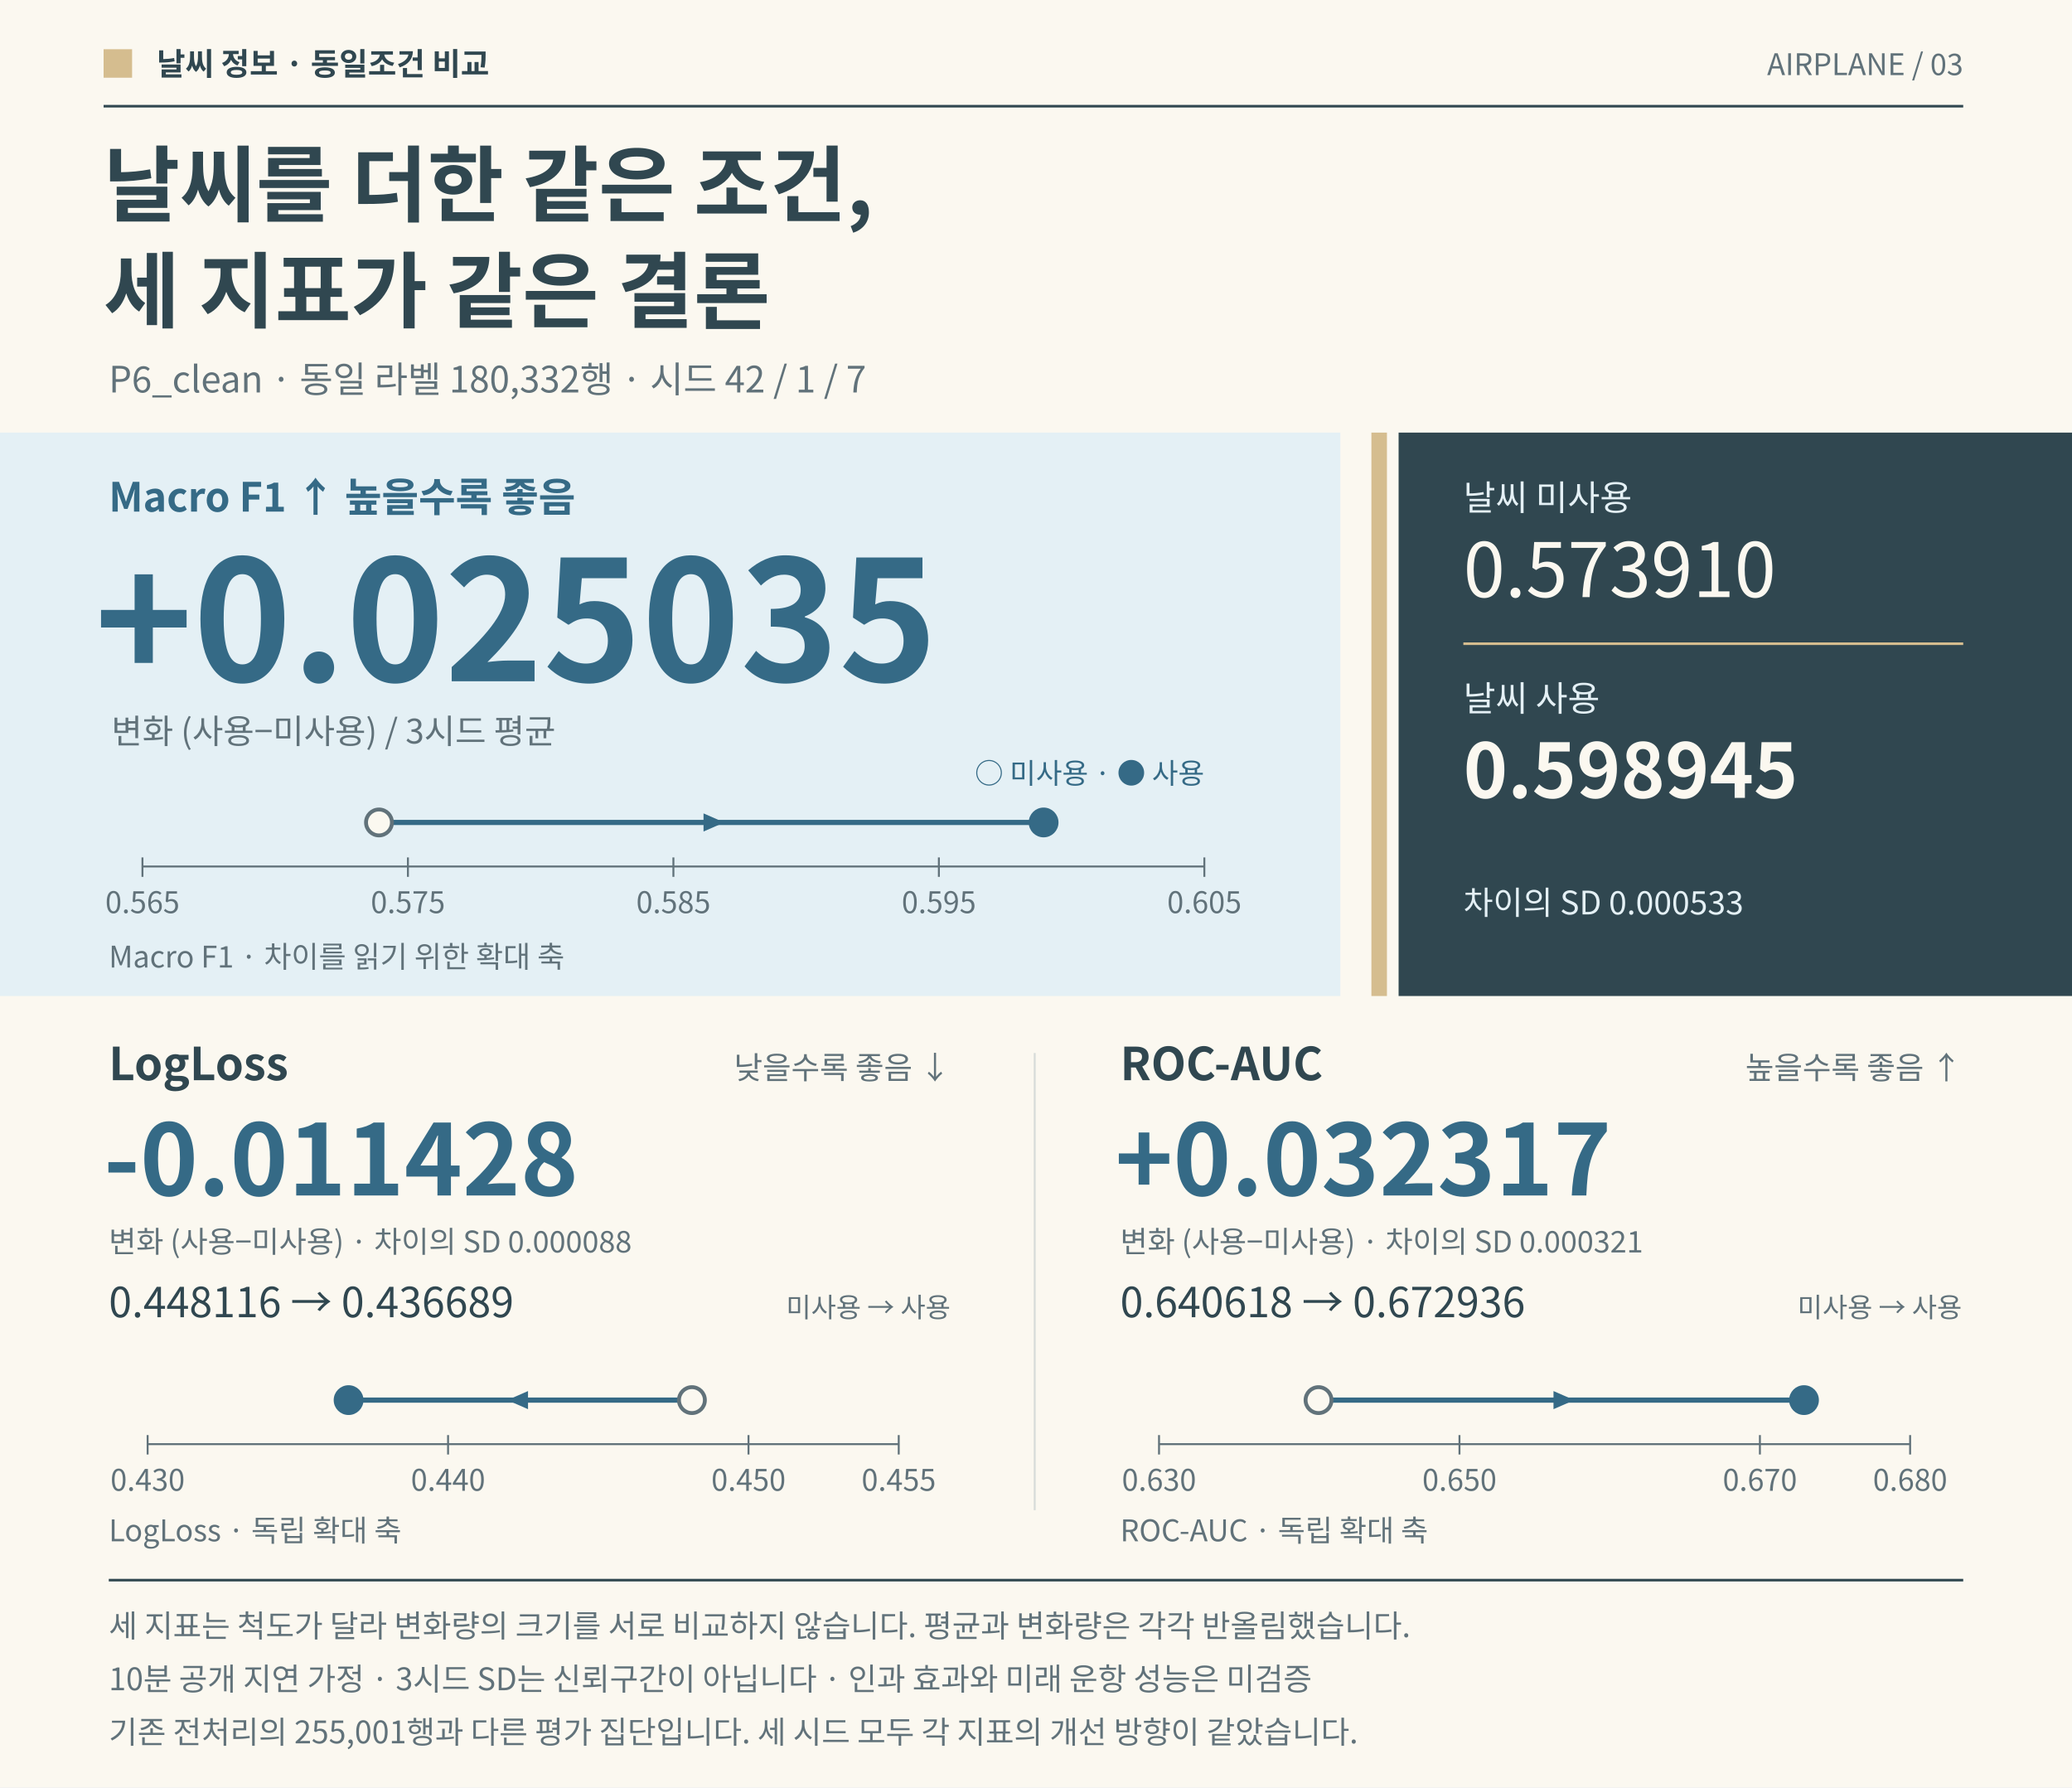
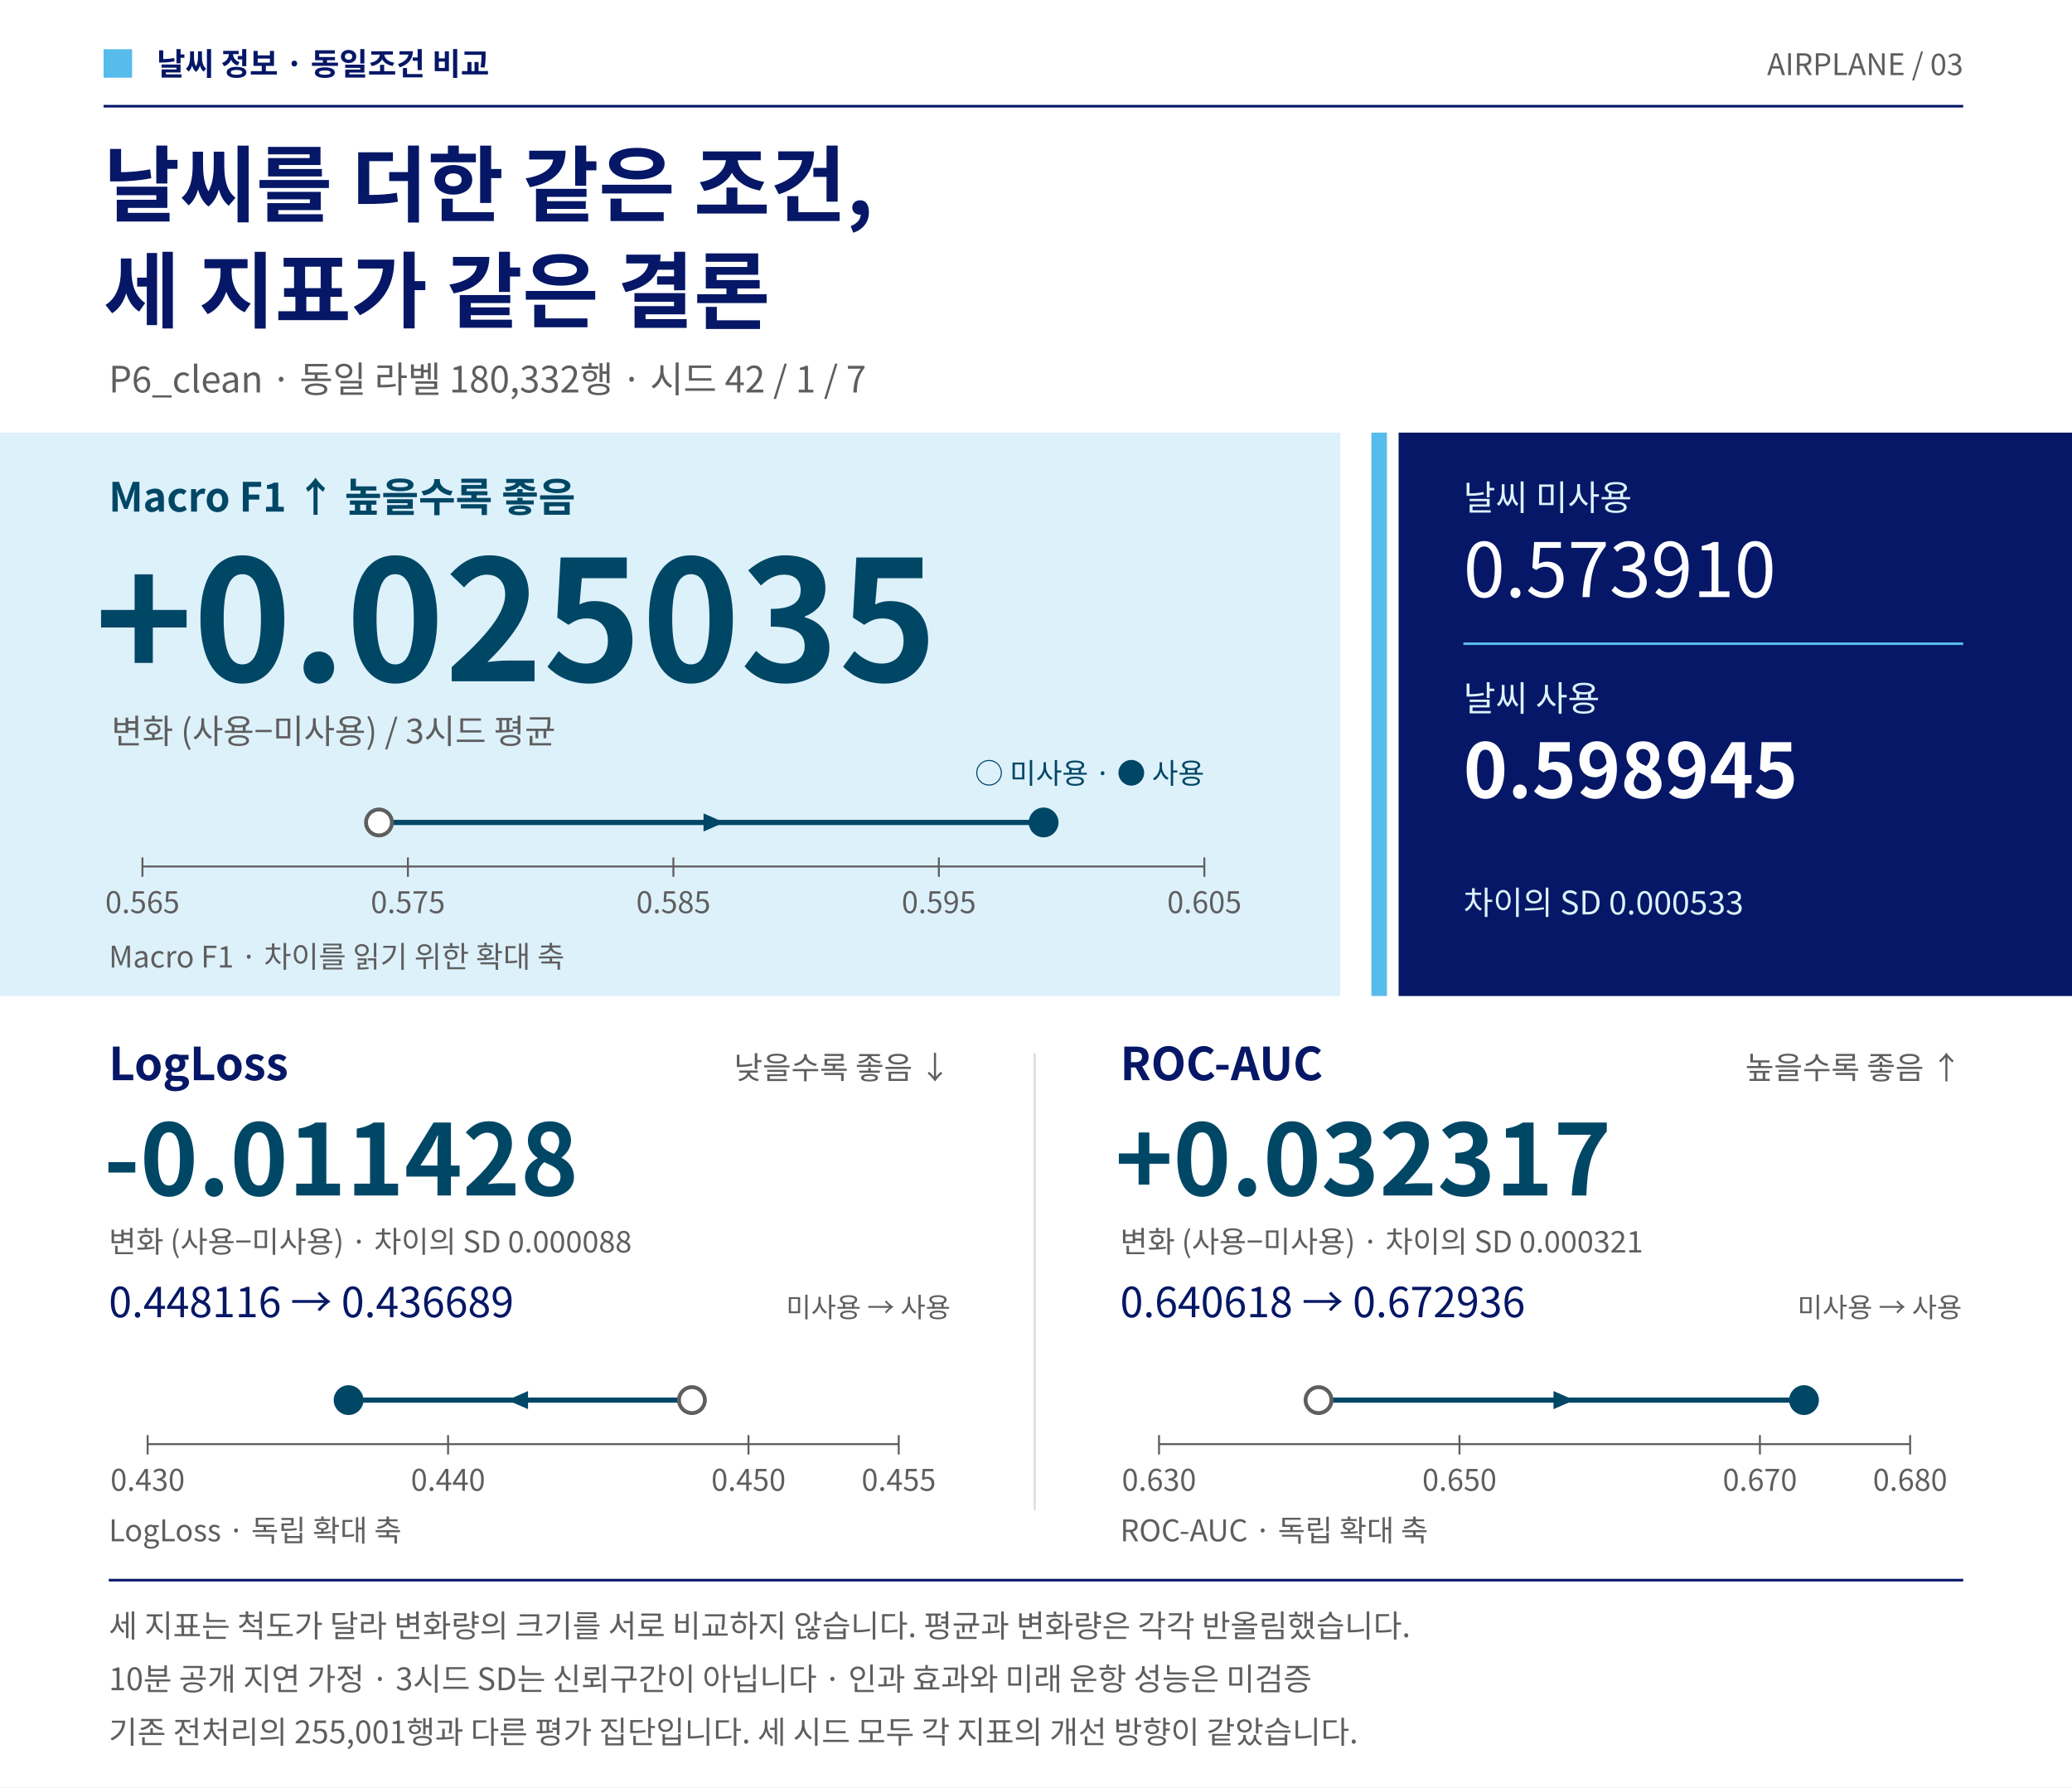
- <svg xmlns="http://www.w3.org/2000/svg" width="1600" height="1380" viewBox="0 0 1600 1380" role="img" aria-labelledby="title desc" data-design="flight-magazine-c" data-chart-type="asymmetric-paired-metric-strips">
+ <svg xmlns="http://www.w3.org/2000/svg" width="1600" height="1380" viewBox="0 0 1600 1380" role="img" aria-labelledby="title desc" data-design="korean-air-palette-d" data-chart-type="asymmetric-paired-metric-strips">
  <style>text{font-family:"Noto Sans CJK KR","Malgun Gothic","Apple SD Gothic Neo",sans-serif;font-variant-numeric:tabular-nums}</style>
-   <rect width="1600" height="1380" fill="#FBF8F0" />
-   <rect x="0.000" y="334.000" width="1035.000" height="435.000" fill="#E4F0F5" />
-   <rect x="1080.000" y="334.000" width="520.000" height="435.000" fill="#304750" />
-   <rect x="1059.000" y="334.000" width="12.000" height="435.000" fill="#D5BD8F" />
-   <rect x="80.000" y="38.000" width="22.000" height="22.000" fill="#D5BD8F" />
-   <text x="121.000" y="58.000" font-size="24" fill="#304750" font-weight="600" text-anchor="start">날씨 정보 · 동일조건 비교</text>
-   <text x="1516.000" y="58.000" font-size="23" fill="#61727A" font-weight="400" text-anchor="end">AIRPLANE  /  03</text>
-   <line x1="80.000" y1="82.000" x2="1516.000" y2="82.000" stroke="#304750" stroke-width="2" />
-   <text x="80.000" y="166.000" font-size="64" fill="#304750" font-weight="700" text-anchor="start" style="font-family:Noto Sans CJK KR, Malgun Gothic, Apple SD Gothic Neo, sans-serif">날씨를 더한 같은 조건,</text>
-   <text x="80.000" y="248.000" font-size="64" fill="#304750" font-weight="700" text-anchor="start" style="font-family:Noto Sans CJK KR, Malgun Gothic, Apple SD Gothic Neo, sans-serif">세 지표가 같은 결론</text>
-   <text x="84.000" y="303.000" font-size="28" fill="#61727A" font-weight="400" text-anchor="start">P6_clean · 동일 라벨 180,332행 · 시드 42 / 1 / 7</text>
-   <text x="84.000" y="395.000" font-size="31" fill="#356A86" font-weight="600" text-anchor="start">Macro F1 ↑ 높을수록 좋음</text>
-   <text x="73.000" y="526.000" font-size="129" fill="#356A86" font-weight="700" text-anchor="start" style="font-family:Noto Sans CJK KR, Malgun Gothic, Apple SD Gothic Neo, sans-serif">+0.025035</text>
-   <text x="86.000" y="574.000" font-size="26" fill="#61727A" font-weight="400" text-anchor="start">변화 (사용−미사용) / 3시드 평균</text>
-   <text x="930.000" y="605.000" font-size="22" fill="#356A86" font-weight="400" text-anchor="end">○ 미사용 · ● 사용</text>
-   <line x1="110.000" y1="669.000" x2="930.000" y2="669.000" stroke="#61727A" stroke-width="1.5" />
-   <line x1="110.000" y1="662.000" x2="110.000" y2="677.000" stroke="#61727A" stroke-width="1.5" />
-   <text x="110.000" y="705.000" font-size="23" fill="#61727A" font-weight="400" text-anchor="middle">0.565</text>
-   <line x1="315.000" y1="662.000" x2="315.000" y2="677.000" stroke="#61727A" stroke-width="1.5" />
-   <text x="315.000" y="705.000" font-size="23" fill="#61727A" font-weight="400" text-anchor="middle">0.575</text>
-   <line x1="520.000" y1="662.000" x2="520.000" y2="677.000" stroke="#61727A" stroke-width="1.5" />
-   <text x="520.000" y="705.000" font-size="23" fill="#61727A" font-weight="400" text-anchor="middle">0.585</text>
-   <line x1="725.000" y1="662.000" x2="725.000" y2="677.000" stroke="#61727A" stroke-width="1.5" />
-   <text x="725.000" y="705.000" font-size="23" fill="#61727A" font-weight="400" text-anchor="middle">0.595</text>
-   <line x1="930.000" y1="662.000" x2="930.000" y2="677.000" stroke="#61727A" stroke-width="1.5" />
-   <text x="930.000" y="705.000" font-size="23" fill="#61727A" font-weight="400" text-anchor="middle">0.605</text>
-   <line x1="292.651" y1="635.000" x2="805.876" y2="635.000" stroke="#356A86" stroke-width="4" />
-   <polygon points="559.263,635.000 543.263,628.000 543.263,642.000" fill="#356A86" />
-   <circle cx="292.651" cy="635.000" r="10" fill="#FBF8F0" stroke="#61727A" stroke-width="3" />
-   <circle cx="805.876" cy="635.000" r="10" fill="#356A86" stroke="#356A86" stroke-width="3" />
-   <text x="84.000" y="747.000" font-size="23" fill="#61727A" font-weight="400" text-anchor="start">Macro F1 · 차이를 읽기 위한 확대 축</text>
-   <text x="1130.000" y="394.000" font-size="27" fill="#E4F0F5" font-weight="400" text-anchor="start">날씨 미사용</text>
-   <text x="1130.000" y="461.000" font-size="58" fill="#FBF8F0" font-weight="500" text-anchor="start" style="font-family:Noto Sans CJK KR, Malgun Gothic, Apple SD Gothic Neo, sans-serif">0.573910</text>
-   <line x1="1130.000" y1="497.000" x2="1516.000" y2="497.000" stroke="#D5BD8F" stroke-width="2" />
-   <text x="1130.000" y="549.000" font-size="27" fill="#E4F0F5" font-weight="400" text-anchor="start">날씨 사용</text>
-   <text x="1130.000" y="616.000" font-size="58" fill="#FBF8F0" font-weight="700" text-anchor="start" style="font-family:Noto Sans CJK KR, Malgun Gothic, Apple SD Gothic Neo, sans-serif">0.598945</text>
-   <text x="1130.000" y="706.000" font-size="25" fill="#E4F0F5" font-weight="400" text-anchor="start">차이의 SD 0.000533</text>
-   <line x1="799.000" y1="813.000" x2="799.000" y2="1166.000" stroke="#D7DCD9" stroke-width="1.5" />
-   <text x="84.000" y="834.000" font-size="35" fill="#304750" font-weight="600" text-anchor="start">LogLoss</text>
-   <text x="734.000" y="833.000" font-size="24" fill="#61727A" font-weight="400" text-anchor="end">낮을수록 좋음 ↓</text>
-   <text x="80.000" y="923.000" font-size="76" fill="#356A86" font-weight="700" text-anchor="start" style="font-family:Noto Sans CJK KR, Malgun Gothic, Apple SD Gothic Neo, sans-serif">-0.011428</text>
-   <text x="84.000" y="967.000" font-size="23" fill="#61727A" font-weight="400" text-anchor="start">변화 (사용−미사용) · 차이의 SD 0.000088</text>
-   <text x="84.000" y="1017.000" font-size="32" fill="#304750" font-weight="500" text-anchor="start">0.448116 → 0.436689</text>
-   <text x="734.000" y="1017.000" font-size="21" fill="#61727A" font-weight="400" text-anchor="end">미사용 → 사용</text>
-   <line x1="114.000" y1="1115.000" x2="694.000" y2="1115.000" stroke="#61727A" stroke-width="1.5" />
-   <line x1="114.000" y1="1108.000" x2="114.000" y2="1123.000" stroke="#61727A" stroke-width="1.5" />
-   <text x="114.000" y="1151.000" font-size="23" fill="#61727A" font-weight="400" text-anchor="middle">0.430</text>
-   <line x1="346.000" y1="1108.000" x2="346.000" y2="1123.000" stroke="#61727A" stroke-width="1.5" />
-   <text x="346.000" y="1151.000" font-size="23" fill="#61727A" font-weight="400" text-anchor="middle">0.440</text>
-   <line x1="578.000" y1="1108.000" x2="578.000" y2="1123.000" stroke="#61727A" stroke-width="1.5" />
-   <text x="578.000" y="1151.000" font-size="23" fill="#61727A" font-weight="400" text-anchor="middle">0.450</text>
-   <line x1="694.000" y1="1108.000" x2="694.000" y2="1123.000" stroke="#61727A" stroke-width="1.5" />
-   <text x="694.000" y="1151.000" font-size="23" fill="#61727A" font-weight="400" text-anchor="middle">0.455</text>
-   <line x1="534.299" y1="1081.000" x2="269.179" y2="1081.000" stroke="#356A86" stroke-width="4" />
-   <polygon points="391.739,1081.000 407.739,1074.000 407.739,1088.000" fill="#356A86" />
-   <circle cx="534.299" cy="1081.000" r="10" fill="#FBF8F0" stroke="#61727A" stroke-width="3" />
-   <circle cx="269.179" cy="1081.000" r="10" fill="#356A86" stroke="#356A86" stroke-width="3" />
-   <text x="84.000" y="1190.000" font-size="23" fill="#61727A" font-weight="400" text-anchor="start">LogLoss · 독립 확대 축</text>
-   <text x="865.000" y="834.000" font-size="35" fill="#304750" font-weight="600" text-anchor="start">ROC-AUC</text>
-   <text x="1515.000" y="833.000" font-size="24" fill="#61727A" font-weight="400" text-anchor="end">높을수록 좋음 ↑</text>
-   <text x="861.000" y="923.000" font-size="76" fill="#356A86" font-weight="700" text-anchor="start" style="font-family:Noto Sans CJK KR, Malgun Gothic, Apple SD Gothic Neo, sans-serif">+0.032317</text>
-   <text x="865.000" y="967.000" font-size="23" fill="#61727A" font-weight="400" text-anchor="start">변화 (사용−미사용) · 차이의 SD 0.000321</text>
-   <text x="865.000" y="1017.000" font-size="32" fill="#304750" font-weight="500" text-anchor="start">0.640618 → 0.672936</text>
-   <text x="1515.000" y="1017.000" font-size="21" fill="#61727A" font-weight="400" text-anchor="end">미사용 → 사용</text>
-   <line x1="895.000" y1="1115.000" x2="1475.000" y2="1115.000" stroke="#61727A" stroke-width="1.5" />
-   <line x1="895.000" y1="1108.000" x2="895.000" y2="1123.000" stroke="#61727A" stroke-width="1.5" />
-   <text x="895.000" y="1151.000" font-size="23" fill="#61727A" font-weight="400" text-anchor="middle">0.630</text>
-   <line x1="1127.000" y1="1108.000" x2="1127.000" y2="1123.000" stroke="#61727A" stroke-width="1.5" />
-   <text x="1127.000" y="1151.000" font-size="23" fill="#61727A" font-weight="400" text-anchor="middle">0.650</text>
-   <line x1="1359.000" y1="1108.000" x2="1359.000" y2="1123.000" stroke="#61727A" stroke-width="1.5" />
-   <text x="1359.000" y="1151.000" font-size="23" fill="#61727A" font-weight="400" text-anchor="middle">0.670</text>
-   <line x1="1475.000" y1="1108.000" x2="1475.000" y2="1123.000" stroke="#61727A" stroke-width="1.5" />
-   <text x="1475.000" y="1151.000" font-size="23" fill="#61727A" font-weight="400" text-anchor="middle">0.680</text>
-   <line x1="1018.172" y1="1081.000" x2="1393.052" y2="1081.000" stroke="#356A86" stroke-width="4" />
-   <polygon points="1215.612,1081.000 1199.612,1074.000 1199.612,1088.000" fill="#356A86" />
-   <circle cx="1018.172" cy="1081.000" r="10" fill="#FBF8F0" stroke="#61727A" stroke-width="3" />
-   <circle cx="1393.052" cy="1081.000" r="10" fill="#356A86" stroke="#356A86" stroke-width="3" />
-   <text x="865.000" y="1190.000" font-size="23" fill="#61727A" font-weight="400" text-anchor="start">ROC-AUC · 독립 확대 축</text>
-   <line x1="84.000" y1="1220.000" x2="1516.000" y2="1220.000" stroke="#304750" stroke-width="2" />
-   <text x="84.000" y="1264.000" font-size="24" fill="#61727A" font-weight="400" text-anchor="start">세 지표는 척도가 달라 변화량의 크기를 서로 비교하지 않습니다. 평균과 변화량은 각각 반올림했습니다.</text>
-   <text x="84.000" y="1305.000" font-size="24" fill="#61727A" font-weight="400" text-anchor="start">10분 공개 지연 가정 · 3시드 SD는 신뢰구간이 아닙니다 · 인과 효과와 미래 운항 성능은 미검증</text>
-   <text x="84.000" y="1346.000" font-size="24" fill="#61727A" font-weight="400" text-anchor="start">기존 전처리의 255,001행과 다른 평가 집단입니다. 세 시드 모두 각 지표의 개선 방향이 같았습니다.</text>
+   <rect width="1600" height="1380" fill="#FFFFFF" />
+   <rect x="0.000" y="334.000" width="1035.000" height="435.000" fill="#DDF1FB" />
+   <rect x="1080.000" y="334.000" width="520.000" height="435.000" fill="#051766" />
+   <rect x="1059.000" y="334.000" width="12.000" height="435.000" fill="#57BBEB" />
+   <rect x="80.000" y="38.000" width="22.000" height="22.000" fill="#57BBEB" />
+   <text x="121.000" y="58.000" font-size="24" fill="#051766" font-weight="600" text-anchor="start">날씨 정보 · 동일조건 비교</text>
+   <text x="1516.000" y="58.000" font-size="23" fill="#5E5E5E" font-weight="400" text-anchor="end">AIRPLANE  /  03</text>
+   <line x1="80.000" y1="82.000" x2="1516.000" y2="82.000" stroke="#051766" stroke-width="2" />
+   <text x="80.000" y="166.000" font-size="64" fill="#051766" font-weight="700" text-anchor="start" style="font-family:Noto Sans CJK KR, Malgun Gothic, Apple SD Gothic Neo, sans-serif">날씨를 더한 같은 조건,</text>
+   <text x="80.000" y="248.000" font-size="64" fill="#051766" font-weight="700" text-anchor="start" style="font-family:Noto Sans CJK KR, Malgun Gothic, Apple SD Gothic Neo, sans-serif">세 지표가 같은 결론</text>
+   <text x="84.000" y="303.000" font-size="28" fill="#5E5E5E" font-weight="400" text-anchor="start">P6_clean · 동일 라벨 180,332행 · 시드 42 / 1 / 7</text>
+   <text x="84.000" y="395.000" font-size="31" fill="#004766" font-weight="600" text-anchor="start">Macro F1 ↑ 높을수록 좋음</text>
+   <text x="73.000" y="526.000" font-size="129" fill="#004766" font-weight="700" text-anchor="start" style="font-family:Noto Sans CJK KR, Malgun Gothic, Apple SD Gothic Neo, sans-serif">+0.025035</text>
+   <text x="86.000" y="574.000" font-size="26" fill="#5E5E5E" font-weight="400" text-anchor="start">변화 (사용−미사용) / 3시드 평균</text>
+   <text x="930.000" y="605.000" font-size="22" fill="#004766" font-weight="400" text-anchor="end">○ 미사용 · ● 사용</text>
+   <line x1="110.000" y1="669.000" x2="930.000" y2="669.000" stroke="#5E5E5E" stroke-width="1.5" />
+   <line x1="110.000" y1="662.000" x2="110.000" y2="677.000" stroke="#5E5E5E" stroke-width="1.5" />
+   <text x="110.000" y="705.000" font-size="23" fill="#5E5E5E" font-weight="400" text-anchor="middle">0.565</text>
+   <line x1="315.000" y1="662.000" x2="315.000" y2="677.000" stroke="#5E5E5E" stroke-width="1.5" />
+   <text x="315.000" y="705.000" font-size="23" fill="#5E5E5E" font-weight="400" text-anchor="middle">0.575</text>
+   <line x1="520.000" y1="662.000" x2="520.000" y2="677.000" stroke="#5E5E5E" stroke-width="1.5" />
+   <text x="520.000" y="705.000" font-size="23" fill="#5E5E5E" font-weight="400" text-anchor="middle">0.585</text>
+   <line x1="725.000" y1="662.000" x2="725.000" y2="677.000" stroke="#5E5E5E" stroke-width="1.5" />
+   <text x="725.000" y="705.000" font-size="23" fill="#5E5E5E" font-weight="400" text-anchor="middle">0.595</text>
+   <line x1="930.000" y1="662.000" x2="930.000" y2="677.000" stroke="#5E5E5E" stroke-width="1.5" />
+   <text x="930.000" y="705.000" font-size="23" fill="#5E5E5E" font-weight="400" text-anchor="middle">0.605</text>
+   <line x1="292.651" y1="635.000" x2="805.876" y2="635.000" stroke="#004766" stroke-width="4" />
+   <polygon points="559.263,635.000 543.263,628.000 543.263,642.000" fill="#004766" />
+   <circle cx="292.651" cy="635.000" r="10" fill="#FFFFFF" stroke="#5E5E5E" stroke-width="3" />
+   <circle cx="805.876" cy="635.000" r="10" fill="#004766" stroke="#004766" stroke-width="3" />
+   <text x="84.000" y="747.000" font-size="23" fill="#5E5E5E" font-weight="400" text-anchor="start">Macro F1 · 차이를 읽기 위한 확대 축</text>
+   <text x="1130.000" y="394.000" font-size="27" fill="#DDF1FB" font-weight="400" text-anchor="start">날씨 미사용</text>
+   <text x="1130.000" y="461.000" font-size="58" fill="#FFFFFF" font-weight="500" text-anchor="start" style="font-family:Noto Sans CJK KR, Malgun Gothic, Apple SD Gothic Neo, sans-serif">0.573910</text>
+   <line x1="1130.000" y1="497.000" x2="1516.000" y2="497.000" stroke="#57BBEB" stroke-width="2" />
+   <text x="1130.000" y="549.000" font-size="27" fill="#DDF1FB" font-weight="400" text-anchor="start">날씨 사용</text>
+   <text x="1130.000" y="616.000" font-size="58" fill="#FFFFFF" font-weight="700" text-anchor="start" style="font-family:Noto Sans CJK KR, Malgun Gothic, Apple SD Gothic Neo, sans-serif">0.598945</text>
+   <text x="1130.000" y="706.000" font-size="25" fill="#DDF1FB" font-weight="400" text-anchor="start">차이의 SD 0.000533</text>
+   <line x1="799.000" y1="813.000" x2="799.000" y2="1166.000" stroke="#D9D9D9" stroke-width="1.5" />
+   <text x="84.000" y="834.000" font-size="35" fill="#051766" font-weight="600" text-anchor="start">LogLoss</text>
+   <text x="734.000" y="833.000" font-size="24" fill="#5E5E5E" font-weight="400" text-anchor="end">낮을수록 좋음 ↓</text>
+   <text x="80.000" y="923.000" font-size="76" fill="#004766" font-weight="700" text-anchor="start" style="font-family:Noto Sans CJK KR, Malgun Gothic, Apple SD Gothic Neo, sans-serif">-0.011428</text>
+   <text x="84.000" y="967.000" font-size="23" fill="#5E5E5E" font-weight="400" text-anchor="start">변화 (사용−미사용) · 차이의 SD 0.000088</text>
+   <text x="84.000" y="1017.000" font-size="32" fill="#051766" font-weight="500" text-anchor="start">0.448116 → 0.436689</text>
+   <text x="734.000" y="1017.000" font-size="21" fill="#5E5E5E" font-weight="400" text-anchor="end">미사용 → 사용</text>
+   <line x1="114.000" y1="1115.000" x2="694.000" y2="1115.000" stroke="#5E5E5E" stroke-width="1.5" />
+   <line x1="114.000" y1="1108.000" x2="114.000" y2="1123.000" stroke="#5E5E5E" stroke-width="1.5" />
+   <text x="114.000" y="1151.000" font-size="23" fill="#5E5E5E" font-weight="400" text-anchor="middle">0.430</text>
+   <line x1="346.000" y1="1108.000" x2="346.000" y2="1123.000" stroke="#5E5E5E" stroke-width="1.5" />
+   <text x="346.000" y="1151.000" font-size="23" fill="#5E5E5E" font-weight="400" text-anchor="middle">0.440</text>
+   <line x1="578.000" y1="1108.000" x2="578.000" y2="1123.000" stroke="#5E5E5E" stroke-width="1.5" />
+   <text x="578.000" y="1151.000" font-size="23" fill="#5E5E5E" font-weight="400" text-anchor="middle">0.450</text>
+   <line x1="694.000" y1="1108.000" x2="694.000" y2="1123.000" stroke="#5E5E5E" stroke-width="1.5" />
+   <text x="694.000" y="1151.000" font-size="23" fill="#5E5E5E" font-weight="400" text-anchor="middle">0.455</text>
+   <line x1="534.299" y1="1081.000" x2="269.179" y2="1081.000" stroke="#004766" stroke-width="4" />
+   <polygon points="391.739,1081.000 407.739,1074.000 407.739,1088.000" fill="#004766" />
+   <circle cx="534.299" cy="1081.000" r="10" fill="#FFFFFF" stroke="#5E5E5E" stroke-width="3" />
+   <circle cx="269.179" cy="1081.000" r="10" fill="#004766" stroke="#004766" stroke-width="3" />
+   <text x="84.000" y="1190.000" font-size="23" fill="#5E5E5E" font-weight="400" text-anchor="start">LogLoss · 독립 확대 축</text>
+   <text x="865.000" y="834.000" font-size="35" fill="#051766" font-weight="600" text-anchor="start">ROC-AUC</text>
+   <text x="1515.000" y="833.000" font-size="24" fill="#5E5E5E" font-weight="400" text-anchor="end">높을수록 좋음 ↑</text>
+   <text x="861.000" y="923.000" font-size="76" fill="#004766" font-weight="700" text-anchor="start" style="font-family:Noto Sans CJK KR, Malgun Gothic, Apple SD Gothic Neo, sans-serif">+0.032317</text>
+   <text x="865.000" y="967.000" font-size="23" fill="#5E5E5E" font-weight="400" text-anchor="start">변화 (사용−미사용) · 차이의 SD 0.000321</text>
+   <text x="865.000" y="1017.000" font-size="32" fill="#051766" font-weight="500" text-anchor="start">0.640618 → 0.672936</text>
+   <text x="1515.000" y="1017.000" font-size="21" fill="#5E5E5E" font-weight="400" text-anchor="end">미사용 → 사용</text>
+   <line x1="895.000" y1="1115.000" x2="1475.000" y2="1115.000" stroke="#5E5E5E" stroke-width="1.5" />
+   <line x1="895.000" y1="1108.000" x2="895.000" y2="1123.000" stroke="#5E5E5E" stroke-width="1.5" />
+   <text x="895.000" y="1151.000" font-size="23" fill="#5E5E5E" font-weight="400" text-anchor="middle">0.630</text>
+   <line x1="1127.000" y1="1108.000" x2="1127.000" y2="1123.000" stroke="#5E5E5E" stroke-width="1.5" />
+   <text x="1127.000" y="1151.000" font-size="23" fill="#5E5E5E" font-weight="400" text-anchor="middle">0.650</text>
+   <line x1="1359.000" y1="1108.000" x2="1359.000" y2="1123.000" stroke="#5E5E5E" stroke-width="1.5" />
+   <text x="1359.000" y="1151.000" font-size="23" fill="#5E5E5E" font-weight="400" text-anchor="middle">0.670</text>
+   <line x1="1475.000" y1="1108.000" x2="1475.000" y2="1123.000" stroke="#5E5E5E" stroke-width="1.5" />
+   <text x="1475.000" y="1151.000" font-size="23" fill="#5E5E5E" font-weight="400" text-anchor="middle">0.680</text>
+   <line x1="1018.172" y1="1081.000" x2="1393.052" y2="1081.000" stroke="#004766" stroke-width="4" />
+   <polygon points="1215.612,1081.000 1199.612,1074.000 1199.612,1088.000" fill="#004766" />
+   <circle cx="1018.172" cy="1081.000" r="10" fill="#FFFFFF" stroke="#5E5E5E" stroke-width="3" />
+   <circle cx="1393.052" cy="1081.000" r="10" fill="#004766" stroke="#004766" stroke-width="3" />
+   <text x="865.000" y="1190.000" font-size="23" fill="#5E5E5E" font-weight="400" text-anchor="start">ROC-AUC · 독립 확대 축</text>
+   <line x1="84.000" y1="1220.000" x2="1516.000" y2="1220.000" stroke="#051766" stroke-width="2" />
+   <text x="84.000" y="1264.000" font-size="24" fill="#5E5E5E" font-weight="400" text-anchor="start">세 지표는 척도가 달라 변화량의 크기를 서로 비교하지 않습니다. 평균과 변화량은 각각 반올림했습니다.</text>
+   <text x="84.000" y="1305.000" font-size="24" fill="#5E5E5E" font-weight="400" text-anchor="start">10분 공개 지연 가정 · 3시드 SD는 신뢰구간이 아닙니다 · 인과 효과와 미래 운항 성능은 미검증</text>
+   <text x="84.000" y="1346.000" font-size="24" fill="#5E5E5E" font-weight="400" text-anchor="start">기존 전처리의 255,001행과 다른 평가 집단입니다. 세 시드 모두 각 지표의 개선 방향이 같았습니다.</text>
</svg>
